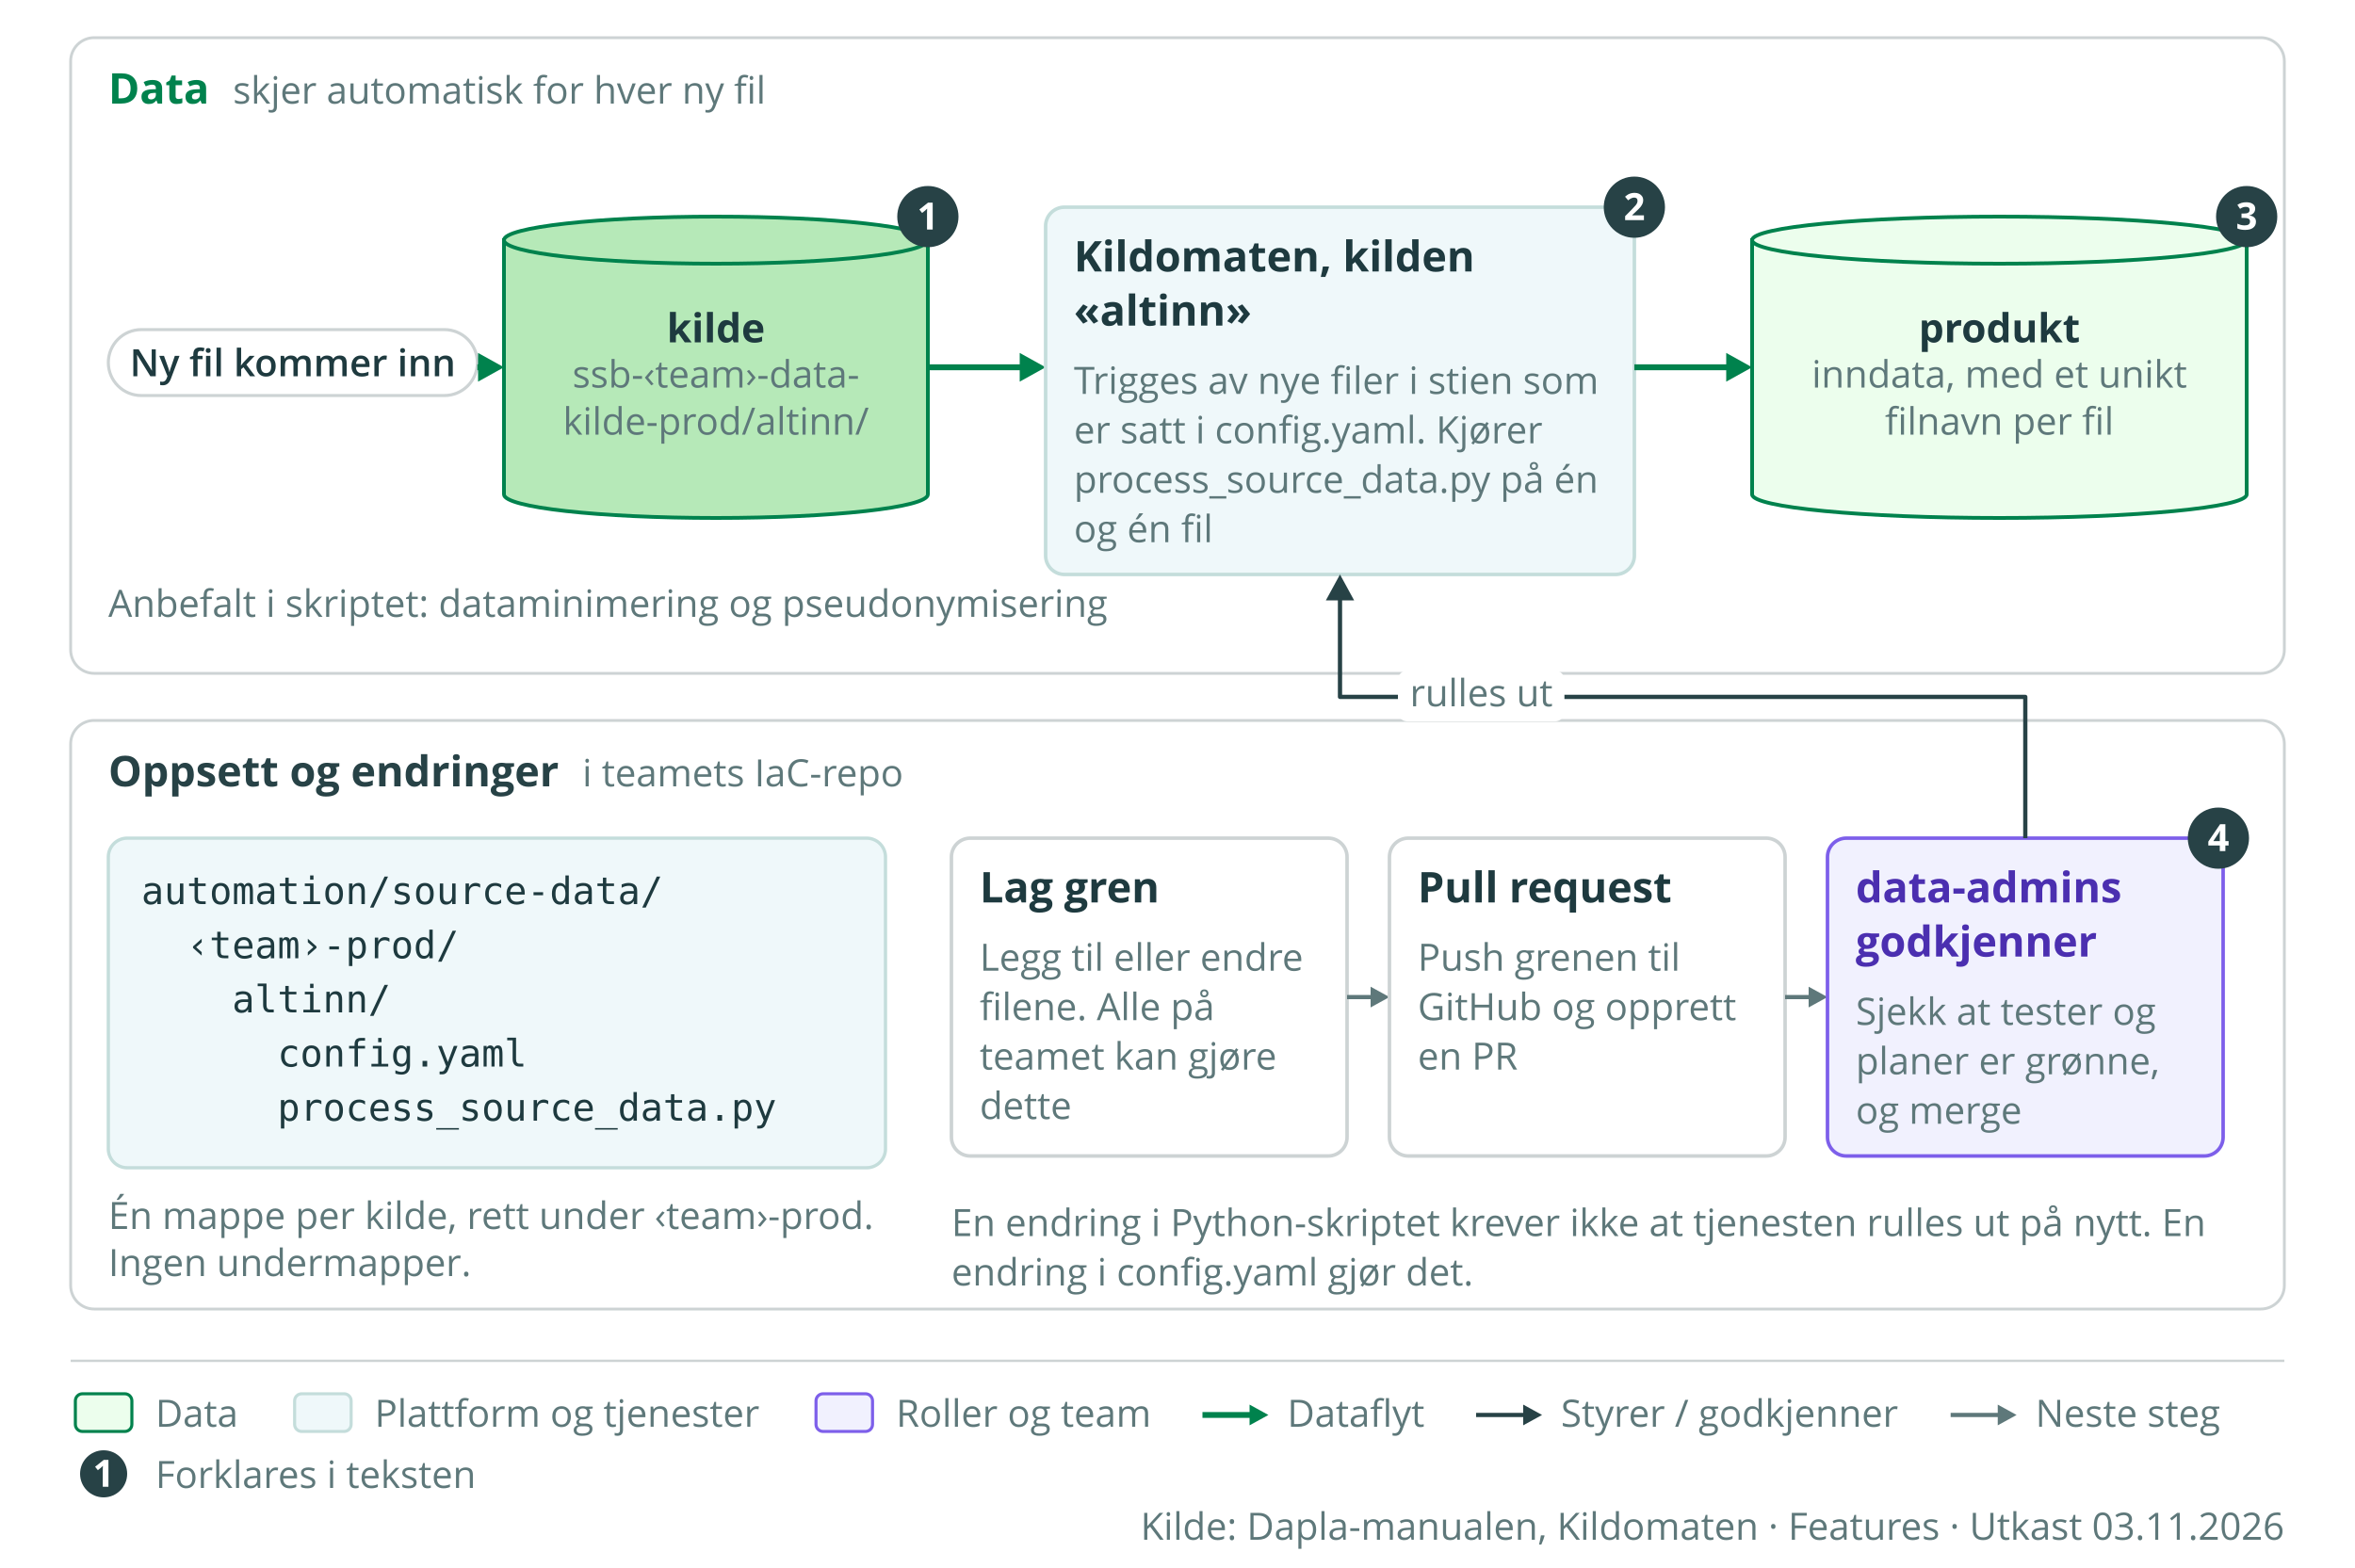
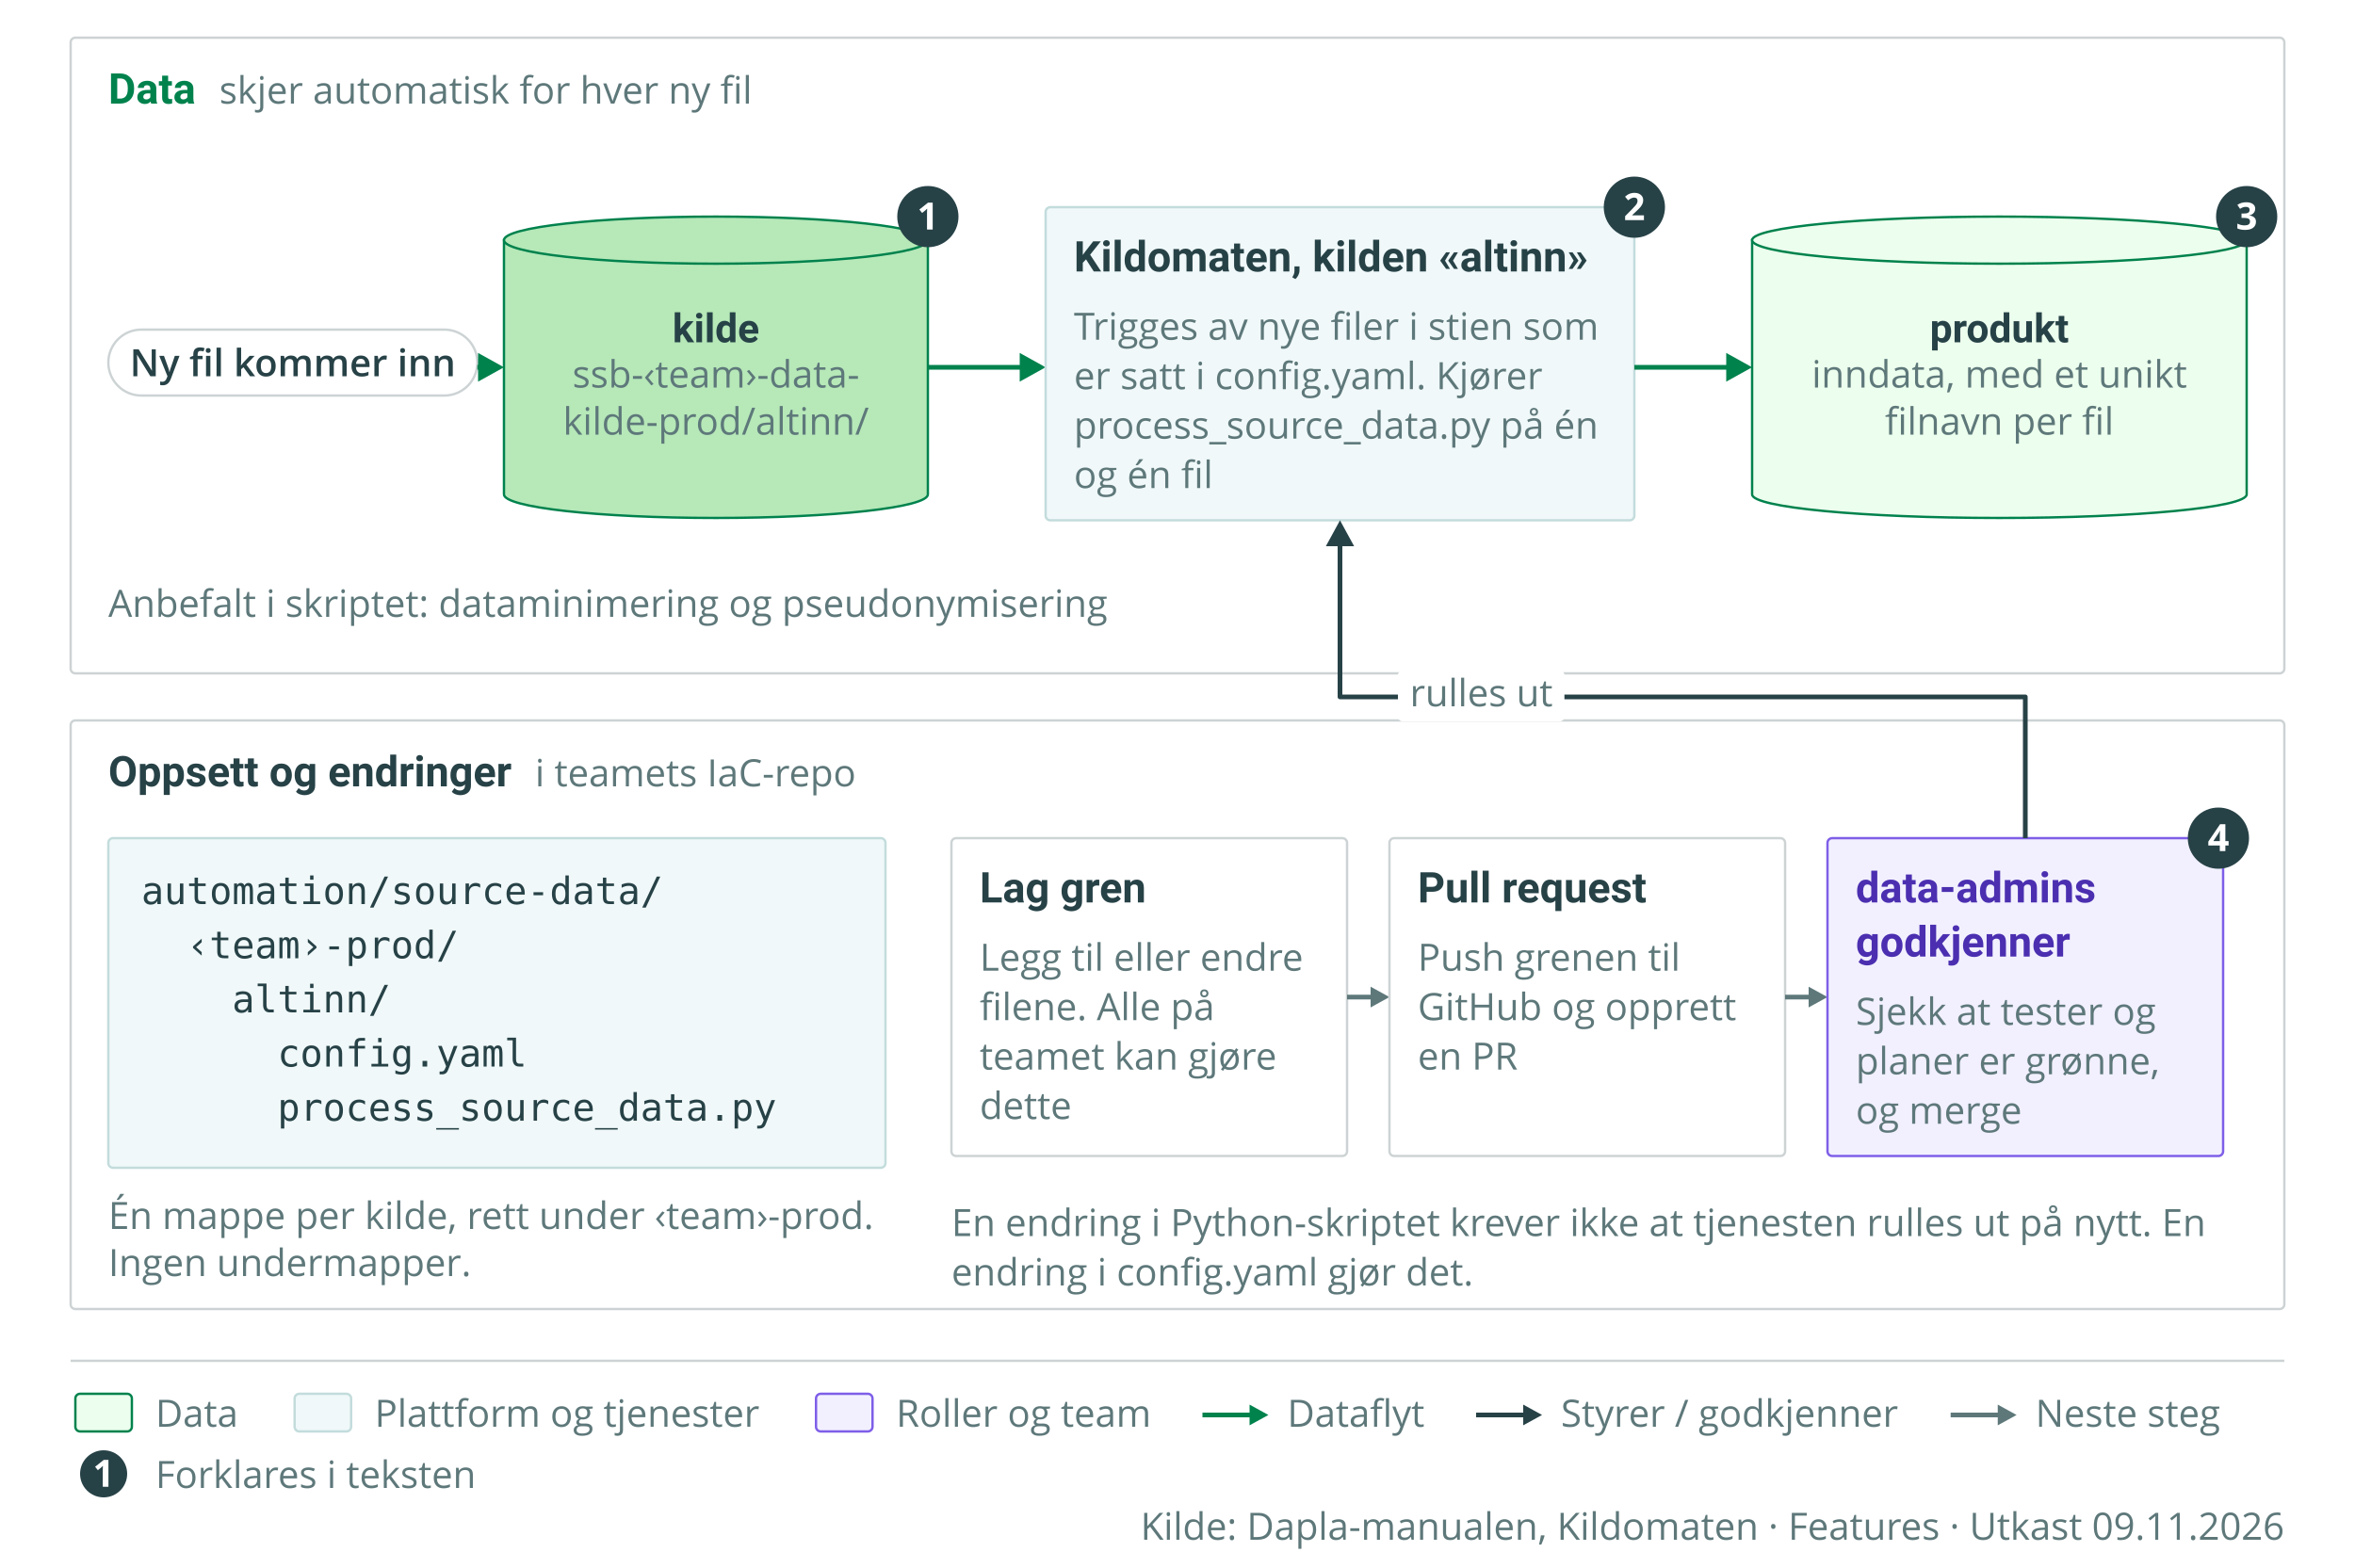
<svg xmlns="http://www.w3.org/2000/svg" viewBox="0 0 1000 666" width="1000" height="666">
  <rect x="0" y="0" width="1000" height="666" fill="#ffffff" />
-   <rect x="30.0" y="16.0" width="940.0" height="270.0" rx="10" fill="#ffffff" stroke="#cdd3d4" stroke-width="1.2" />
-   <text x="46.0" y="44.0" font-family="Open Sans, Segoe UI, Arial, sans-serif" font-size="18" font-weight="700" fill="#00824d" text-anchor="start">Data</text>
-   <text x="98.9" y="44.0" font-family="Open Sans, Segoe UI, Arial, sans-serif" font-size="16" font-weight="400" fill="#5e787a" text-anchor="start">skjer automatisk for hver ny fil</text>
-   <rect x="46.0" y="140.0" width="156.7" height="28.0" rx="14.0" fill="#ffffff" stroke="#cdd3d4" stroke-width="1.3" />
-   <text x="124.3" y="159.8" font-family="Open Sans, Segoe UI, Arial, sans-serif" font-size="16" font-weight="600" fill="#1e3a3f" text-anchor="middle">Ny fil kommer inn</text>
-   <polyline points="202.7,156.0 205.2,156.0" fill="none" stroke="#00824d" stroke-width="2.5" stroke-linejoin="round" />
+   <rect x="30.0" y="16.0" width="940.0" height="270.0" rx="2" fill="#ffffff" stroke="#cdd3d4" stroke-width="1" />
+   <text x="46.0" y="44.0" font-family="Roboto, Arial, sans-serif" font-size="18" font-weight="700" fill="#00824d" text-anchor="start">Data</text>
+   <text x="93.1" y="44.0" font-family="Open Sans, Segoe UI, Arial, sans-serif" font-size="16" font-weight="400" fill="#5e787a" text-anchor="start">skjer automatisk for hver ny fil</text>
+   <rect x="46.0" y="140.0" width="156.7" height="28.0" rx="14.0" fill="#ffffff" stroke="#cdd3d4" stroke-width="1" />
+   <text x="124.3" y="159.8" font-family="Open Sans, Segoe UI, Arial, sans-serif" font-size="16" font-weight="600" fill="#274247" text-anchor="middle">Ny fil kommer inn</text>
+   <polyline points="202.7,156.0 205.2,156.0" fill="none" stroke="#00824d" stroke-width="2" stroke-linejoin="round" />
  <polygon points="214.0,156.0 203.0,149.9 203.0,162.1" fill="#00824d" stroke="none" stroke-width="1" />
-   <path d="M214,102 L214,210 A90.0,10 0 0 0 394,210 L394,102 Z" fill="#b6e9b8" stroke="#00824d" stroke-width="1.6" />
-   <ellipse cx="304.0" cy="102.0" rx="90.0" ry="10.0" fill="#b6e9b8" stroke="#00824d" stroke-width="1.6" />
-   <text x="304.0" y="145.4" font-family="Open Sans, Segoe UI, Arial, sans-serif" font-size="17" font-weight="700" fill="#1e3a3f" text-anchor="middle">kilde</text>
+   <path d="M214,102 L214,210 A90.0,10 0 0 0 394,210 L394,102 Z" fill="#b6e8b8" stroke="#00824d" stroke-width="1" />
+   <ellipse cx="304.0" cy="102.0" rx="90.0" ry="10.0" fill="#b6e8b8" stroke="#00824d" stroke-width="1" />
+   <text x="304.0" y="145.4" font-family="Roboto, Arial, sans-serif" font-size="17" font-weight="700" fill="#274247" text-anchor="middle">kilde</text>
  <text x="304.0" y="164.6" font-family="Open Sans, Segoe UI, Arial, sans-serif" font-size="16" font-weight="400" fill="#5e787a" text-anchor="middle">ssb-‹team›-data-</text>
  <text x="304.0" y="184.6" font-family="Open Sans, Segoe UI, Arial, sans-serif" font-size="16" font-weight="400" fill="#5e787a" text-anchor="middle">kilde-prod/altinn/</text>
-   <circle cx="394.0" cy="92.0" r="13" fill="#274246" />
+   <circle cx="394.0" cy="92.0" r="13" fill="#274247" />
  <text x="394.0" y="97.5" font-family="Open Sans, Segoe UI, Arial, sans-serif" font-size="16" font-weight="700" fill="#ffffff" text-anchor="middle">1</text>
-   <polyline points="394.0,156.0 435.2,156.0" fill="none" stroke="#00824d" stroke-width="2.5" stroke-linejoin="round" />
+   <polyline points="394.0,156.0 435.2,156.0" fill="none" stroke="#00824d" stroke-width="2" stroke-linejoin="round" />
  <polygon points="444.0,156.0 433.0,149.9 433.0,162.1" fill="#00824d" stroke="none" stroke-width="1" />
-   <rect x="444.0" y="88.0" width="250.0" height="156.0" rx="8" fill="#eff8fa" stroke="#c4dddb" stroke-width="1.5" />
-   <text x="456.0" y="115.3" font-family="Open Sans, Segoe UI, Arial, sans-serif" font-size="18" font-weight="700" fill="#1e3a3f" text-anchor="start">Kildomaten, kilden</text>
-   <text x="456.0" y="138.3" font-family="Open Sans, Segoe UI, Arial, sans-serif" font-size="18" font-weight="700" fill="#1e3a3f" text-anchor="start">«altinn»</text>
-   <text x="456.0" y="167.3" font-family="Open Sans, Segoe UI, Arial, sans-serif" font-size="16" font-weight="400" fill="#5e787a" text-anchor="start">Trigges av nye filer i stien som</text>
-   <text x="456.0" y="188.3" font-family="Open Sans, Segoe UI, Arial, sans-serif" font-size="16" font-weight="400" fill="#5e787a" text-anchor="start">er satt i config.yaml. Kjører</text>
-   <text x="456.0" y="209.3" font-family="Open Sans, Segoe UI, Arial, sans-serif" font-size="16" font-weight="400" fill="#5e787a" text-anchor="start">process_source_data.py på én</text>
-   <text x="456.0" y="230.3" font-family="Open Sans, Segoe UI, Arial, sans-serif" font-size="16" font-weight="400" fill="#5e787a" text-anchor="start">og én fil</text>
-   <circle cx="694.0" cy="88.0" r="13" fill="#274246" />
+   <rect x="444.0" y="88.0" width="250.0" height="133.0" rx="2" fill="#f0f8f9" stroke="#c3dcdc" stroke-width="1" />
+   <text x="456.0" y="115.3" font-family="Roboto, Arial, sans-serif" font-size="18" font-weight="700" fill="#274247" text-anchor="start">Kildomaten, kilden «altinn»</text>
+   <text x="456.0" y="144.3" font-family="Open Sans, Segoe UI, Arial, sans-serif" font-size="16" font-weight="400" fill="#5e787a" text-anchor="start">Trigges av nye filer i stien som</text>
+   <text x="456.0" y="165.3" font-family="Open Sans, Segoe UI, Arial, sans-serif" font-size="16" font-weight="400" fill="#5e787a" text-anchor="start">er satt i config.yaml. Kjører</text>
+   <text x="456.0" y="186.3" font-family="Open Sans, Segoe UI, Arial, sans-serif" font-size="16" font-weight="400" fill="#5e787a" text-anchor="start">process_source_data.py på én</text>
+   <text x="456.0" y="207.3" font-family="Open Sans, Segoe UI, Arial, sans-serif" font-size="16" font-weight="400" fill="#5e787a" text-anchor="start">og én fil</text>
+   <circle cx="694.0" cy="88.0" r="13" fill="#274247" />
  <text x="694.0" y="93.5" font-family="Open Sans, Segoe UI, Arial, sans-serif" font-size="16" font-weight="700" fill="#ffffff" text-anchor="middle">2</text>
-   <polyline points="694.0,156.0 735.2,156.0" fill="none" stroke="#00824d" stroke-width="2.5" stroke-linejoin="round" />
+   <polyline points="694.0,156.0 735.2,156.0" fill="none" stroke="#00824d" stroke-width="2" stroke-linejoin="round" />
  <polygon points="744.0,156.0 733.0,149.9 733.0,162.1" fill="#00824d" stroke="none" stroke-width="1" />
-   <path d="M744,102 L744,210 A105.0,10 0 0 0 954,210 L954,102 Z" fill="#ecfeed" stroke="#00824d" stroke-width="1.6" />
-   <ellipse cx="849.0" cy="102.0" rx="105.0" ry="10.0" fill="#ecfeed" stroke="#00824d" stroke-width="1.6" />
-   <text x="849.0" y="145.4" font-family="Open Sans, Segoe UI, Arial, sans-serif" font-size="17" font-weight="700" fill="#1e3a3f" text-anchor="middle">produkt</text>
+   <path d="M744,102 L744,210 A105.0,10 0 0 0 954,210 L954,102 Z" fill="#ecfeed" stroke="#00824d" stroke-width="1" />
+   <ellipse cx="849.0" cy="102.0" rx="105.0" ry="10.0" fill="#ecfeed" stroke="#00824d" stroke-width="1" />
+   <text x="849.0" y="145.4" font-family="Roboto, Arial, sans-serif" font-size="17" font-weight="700" fill="#274247" text-anchor="middle">produkt</text>
  <text x="849.0" y="164.6" font-family="Open Sans, Segoe UI, Arial, sans-serif" font-size="16" font-weight="400" fill="#5e787a" text-anchor="middle">inndata, med et unikt</text>
  <text x="849.0" y="184.6" font-family="Open Sans, Segoe UI, Arial, sans-serif" font-size="16" font-weight="400" fill="#5e787a" text-anchor="middle">filnavn per fil</text>
-   <circle cx="954.0" cy="92.0" r="13" fill="#274246" />
+   <circle cx="954.0" cy="92.0" r="13" fill="#274247" />
  <text x="954.0" y="97.5" font-family="Open Sans, Segoe UI, Arial, sans-serif" font-size="16" font-weight="700" fill="#ffffff" text-anchor="middle">3</text>
  <text x="46.0" y="262.0" font-family="Open Sans, Segoe UI, Arial, sans-serif" font-size="16" font-weight="400" fill="#5e787a" text-anchor="start">Anbefalt i skriptet: dataminimering og pseudonymisering</text>
-   <rect x="30.0" y="306.0" width="940.0" height="250.0" rx="10" fill="#ffffff" stroke="#cdd3d4" stroke-width="1.2" />
-   <text x="46.0" y="334.0" font-family="Open Sans, Segoe UI, Arial, sans-serif" font-size="18" font-weight="700" fill="#274246" text-anchor="start">Oppsett og endringer</text>
-   <text x="247.3" y="334.0" font-family="Open Sans, Segoe UI, Arial, sans-serif" font-size="16" font-weight="400" fill="#5e787a" text-anchor="start">i teamets IaC-repo</text>
-   <rect x="46.0" y="356.0" width="330.0" height="140.0" rx="8" fill="#eff8fa" stroke="#c4dddb" stroke-width="1.4" />
-   <text x="60.0" y="384.0" font-family="DejaVu Sans Mono, Consolas, monospace" font-size="16" font-weight="400" fill="#1e3a3f" text-anchor="start">automation/source-data/</text>
-   <text xml:space="preserve" x="60.0" y="407.0" font-family="DejaVu Sans Mono, Consolas, monospace" font-size="16" font-weight="400" fill="#1e3a3f" text-anchor="start">  ‹team›-prod/</text>
-   <text xml:space="preserve" x="60.0" y="430.0" font-family="DejaVu Sans Mono, Consolas, monospace" font-size="16" font-weight="400" fill="#1e3a3f" text-anchor="start">    altinn/</text>
-   <text xml:space="preserve" x="60.0" y="453.0" font-family="DejaVu Sans Mono, Consolas, monospace" font-size="16" font-weight="400" fill="#1e3a3f" text-anchor="start">      config.yaml</text>
-   <text xml:space="preserve" x="60.0" y="476.0" font-family="DejaVu Sans Mono, Consolas, monospace" font-size="16" font-weight="400" fill="#1e3a3f" text-anchor="start">      process_source_data.py</text>
+   <rect x="30.0" y="306.0" width="940.0" height="250.0" rx="2" fill="#ffffff" stroke="#cdd3d4" stroke-width="1" />
+   <text x="46.0" y="334.0" font-family="Roboto, Arial, sans-serif" font-size="18" font-weight="700" fill="#274247" text-anchor="start">Oppsett og endringer</text>
+   <text x="227.2" y="334.0" font-family="Open Sans, Segoe UI, Arial, sans-serif" font-size="16" font-weight="400" fill="#5e787a" text-anchor="start">i teamets IaC-repo</text>
+   <rect x="46.0" y="356.0" width="330.0" height="140.0" rx="2" fill="#f0f8f9" stroke="#c3dcdc" stroke-width="1" />
+   <text x="60.0" y="384.0" font-family="DejaVu Sans Mono, Consolas, monospace" font-size="16" font-weight="400" fill="#274247" text-anchor="start">automation/source-data/</text>
+   <text xml:space="preserve" x="60.0" y="407.0" font-family="DejaVu Sans Mono, Consolas, monospace" font-size="16" font-weight="400" fill="#274247" text-anchor="start">  ‹team›-prod/</text>
+   <text xml:space="preserve" x="60.0" y="430.0" font-family="DejaVu Sans Mono, Consolas, monospace" font-size="16" font-weight="400" fill="#274247" text-anchor="start">    altinn/</text>
+   <text xml:space="preserve" x="60.0" y="453.0" font-family="DejaVu Sans Mono, Consolas, monospace" font-size="16" font-weight="400" fill="#274247" text-anchor="start">      config.yaml</text>
+   <text xml:space="preserve" x="60.0" y="476.0" font-family="DejaVu Sans Mono, Consolas, monospace" font-size="16" font-weight="400" fill="#274247" text-anchor="start">      process_source_data.py</text>
  <text x="46.0" y="522.0" font-family="Open Sans, Segoe UI, Arial, sans-serif" font-size="16" font-weight="400" fill="#5e787a" text-anchor="start">Én mappe per kilde, rett under ‹team›-prod.</text>
  <text x="46.0" y="542.0" font-family="Open Sans, Segoe UI, Arial, sans-serif" font-size="16" font-weight="400" fill="#5e787a" text-anchor="start">Ingen undermapper.</text>
-   <rect x="404.0" y="356.0" width="168.0" height="135.0" rx="8" fill="#ffffff" stroke="#cdd3d4" stroke-width="1.5" />
-   <text x="416.0" y="383.3" font-family="Open Sans, Segoe UI, Arial, sans-serif" font-size="18" font-weight="700" fill="#1e3a3f" text-anchor="start">Lag gren</text>
+   <rect x="404.0" y="356.0" width="168.0" height="135.0" rx="2" fill="#ffffff" stroke="#cdd3d4" stroke-width="1" />
+   <text x="416.0" y="383.3" font-family="Roboto, Arial, sans-serif" font-size="18" font-weight="700" fill="#274247" text-anchor="start">Lag gren</text>
  <text x="416.0" y="412.3" font-family="Open Sans, Segoe UI, Arial, sans-serif" font-size="16" font-weight="400" fill="#5e787a" text-anchor="start">Legg til eller endre</text>
  <text x="416.0" y="433.3" font-family="Open Sans, Segoe UI, Arial, sans-serif" font-size="16" font-weight="400" fill="#5e787a" text-anchor="start">filene. Alle på</text>
  <text x="416.0" y="454.3" font-family="Open Sans, Segoe UI, Arial, sans-serif" font-size="16" font-weight="400" fill="#5e787a" text-anchor="start">teamet kan gjøre</text>
  <text x="416.0" y="475.3" font-family="Open Sans, Segoe UI, Arial, sans-serif" font-size="16" font-weight="400" fill="#5e787a" text-anchor="start">dette</text>
-   <polyline points="572.0,423.5 583.6,423.5" fill="none" stroke="#5e787a" stroke-width="1.8" stroke-linejoin="round" />
+   <polyline points="572.0,423.5 583.6,423.5" fill="none" stroke="#5e787a" stroke-width="2" stroke-linejoin="round" />
  <polygon points="590.0,423.5 582.0,419.1 582.0,427.9" fill="#5e787a" stroke="none" stroke-width="1" />
-   <rect x="590.0" y="356.0" width="168.0" height="135.0" rx="8" fill="#ffffff" stroke="#cdd3d4" stroke-width="1.5" />
-   <text x="602.0" y="383.3" font-family="Open Sans, Segoe UI, Arial, sans-serif" font-size="18" font-weight="700" fill="#1e3a3f" text-anchor="start">Pull request</text>
+   <rect x="590.0" y="356.0" width="168.0" height="135.0" rx="2" fill="#ffffff" stroke="#cdd3d4" stroke-width="1" />
+   <text x="602.0" y="383.3" font-family="Roboto, Arial, sans-serif" font-size="18" font-weight="700" fill="#274247" text-anchor="start">Pull request</text>
  <text x="602.0" y="412.3" font-family="Open Sans, Segoe UI, Arial, sans-serif" font-size="16" font-weight="400" fill="#5e787a" text-anchor="start">Push grenen til</text>
  <text x="602.0" y="433.3" font-family="Open Sans, Segoe UI, Arial, sans-serif" font-size="16" font-weight="400" fill="#5e787a" text-anchor="start">GitHub og opprett</text>
  <text x="602.0" y="454.3" font-family="Open Sans, Segoe UI, Arial, sans-serif" font-size="16" font-weight="400" fill="#5e787a" text-anchor="start">en PR</text>
-   <polyline points="758.0,423.5 769.6,423.5" fill="none" stroke="#5e787a" stroke-width="1.8" stroke-linejoin="round" />
+   <polyline points="758.0,423.5 769.6,423.5" fill="none" stroke="#5e787a" stroke-width="2" stroke-linejoin="round" />
  <polygon points="776.0,423.5 768.0,419.1 768.0,427.9" fill="#5e787a" stroke="none" stroke-width="1" />
-   <rect x="776.0" y="356.0" width="168.0" height="135.0" rx="8" fill="#f1f1fe" stroke="#7d5fea" stroke-width="1.5" />
-   <text x="788.0" y="383.3" font-family="Open Sans, Segoe UI, Arial, sans-serif" font-size="18" font-weight="700" fill="#4b2fb0" text-anchor="start">data-admins</text>
-   <text x="788.0" y="406.3" font-family="Open Sans, Segoe UI, Arial, sans-serif" font-size="18" font-weight="700" fill="#4b2fb0" text-anchor="start">godkjenner</text>
+   <rect x="776.0" y="356.0" width="168.0" height="135.0" rx="2" fill="#f2f0ff" stroke="#7e5ee8" stroke-width="1" />
+   <text x="788.0" y="383.3" font-family="Roboto, Arial, sans-serif" font-size="18" font-weight="700" fill="#4b2fb0" text-anchor="start">data-admins</text>
+   <text x="788.0" y="406.3" font-family="Roboto, Arial, sans-serif" font-size="18" font-weight="700" fill="#4b2fb0" text-anchor="start">godkjenner</text>
  <text x="788.0" y="435.3" font-family="Open Sans, Segoe UI, Arial, sans-serif" font-size="16" font-weight="400" fill="#5e787a" text-anchor="start">Sjekk at tester og</text>
  <text x="788.0" y="456.3" font-family="Open Sans, Segoe UI, Arial, sans-serif" font-size="16" font-weight="400" fill="#5e787a" text-anchor="start">planer er grønne,</text>
  <text x="788.0" y="477.3" font-family="Open Sans, Segoe UI, Arial, sans-serif" font-size="16" font-weight="400" fill="#5e787a" text-anchor="start">og merge</text>
-   <circle cx="942.0" cy="356.0" r="13" fill="#274246" />
+   <circle cx="942.0" cy="356.0" r="13" fill="#274247" />
  <text x="942.0" y="361.5" font-family="Open Sans, Segoe UI, Arial, sans-serif" font-size="16" font-weight="700" fill="#ffffff" text-anchor="middle">4</text>
-   <polyline points="860.0,356.0 860.0,296.0 569.0,296.0 569.0,252.8" fill="none" stroke="#274246" stroke-width="1.8" stroke-linejoin="round" />
-   <polygon points="569.0,244.0 563.0,255.0 575.0,255.0" fill="#274246" stroke="none" stroke-width="1" />
-   <rect x="593.6" y="284.8" width="70.7" height="21.6" rx="4" fill="#ffffff" stroke="none" stroke-width="1.5" />
+   <polyline points="860.0,356.0 860.0,296.0 569.0,296.0 569.0,229.8" fill="none" stroke="#274247" stroke-width="2" stroke-linejoin="round" />
+   <polygon points="569.0,221.0 563.0,232.0 575.0,232.0" fill="#274247" stroke="none" stroke-width="1" />
+   <rect x="593.6" y="284.8" width="70.7" height="21.6" rx="2" fill="#ffffff" stroke="none" stroke-width="1" />
  <text x="629.0" y="300.0" font-family="Open Sans, Segoe UI, Arial, sans-serif" font-size="16" font-weight="400" fill="#5e787a" text-anchor="middle">rulles ut</text>
  <text x="404.0" y="525.0" font-family="Open Sans, Segoe UI, Arial, sans-serif" font-size="16" font-weight="400" fill="#5e787a" text-anchor="start">En endring i Python-skriptet krever ikke at tjenesten rulles ut på nytt. En</text>
  <text x="404.0" y="546.0" font-family="Open Sans, Segoe UI, Arial, sans-serif" font-size="16" font-weight="400" fill="#5e787a" text-anchor="start">endring i config.yaml gjør det.</text>
  <line x1="30.0" y1="578.0" x2="970.0" y2="578.0" stroke="#cdd3d4" stroke-width="1" />
-   <rect x="32.0" y="592.0" width="24.0" height="16.0" rx="3" fill="#ecfeed" stroke="#00824d" stroke-width="1.3" />
+   <rect x="32.0" y="592.0" width="24.0" height="16.0" rx="2" fill="#ecfeed" stroke="#00824d" stroke-width="1" />
  <text x="66.0" y="606.0" font-family="Open Sans, Segoe UI, Arial, sans-serif" font-size="16" font-weight="400" fill="#5e787a" text-anchor="start">Data</text>
-   <rect x="125.1" y="592.0" width="24.0" height="16.0" rx="3" fill="#eff8fa" stroke="#c4dddb" stroke-width="1.3" />
+   <rect x="125.1" y="592.0" width="24.0" height="16.0" rx="2" fill="#f0f8f9" stroke="#c3dcdc" stroke-width="1" />
  <text x="159.1" y="606.0" font-family="Open Sans, Segoe UI, Arial, sans-serif" font-size="16" font-weight="400" fill="#5e787a" text-anchor="start">Plattform og tjenester</text>
-   <rect x="346.5" y="592.0" width="24.0" height="16.0" rx="3" fill="#f1f1fe" stroke="#7d5fea" stroke-width="1.3" />
+   <rect x="346.5" y="592.0" width="24.0" height="16.0" rx="2" fill="#f2f0ff" stroke="#7e5ee8" stroke-width="1" />
  <text x="380.5" y="606.0" font-family="Open Sans, Segoe UI, Arial, sans-serif" font-size="16" font-weight="400" fill="#5e787a" text-anchor="start">Roller og team</text>
-   <polyline points="510.6,601.0 532.2,601.0" fill="none" stroke="#00824d" stroke-width="2.5" stroke-linejoin="round" />
+   <polyline points="510.6,601.0 532.2,601.0" fill="none" stroke="#00824d" stroke-width="2" stroke-linejoin="round" />
  <polygon points="538.6,601.0 530.6,596.6 530.6,605.4" fill="#00824d" stroke="none" stroke-width="1" />
  <text x="546.6" y="606.0" font-family="Open Sans, Segoe UI, Arial, sans-serif" font-size="16" font-weight="400" fill="#5e787a" text-anchor="start">Dataflyt</text>
-   <polyline points="626.8,601.0 648.4,601.0" fill="none" stroke="#274246" stroke-width="1.8" stroke-linejoin="round" />
-   <polygon points="654.8,601.0 646.8,596.6 646.8,605.4" fill="#274246" stroke="none" stroke-width="1" />
+   <polyline points="626.8,601.0 648.4,601.0" fill="none" stroke="#274247" stroke-width="2" stroke-linejoin="round" />
+   <polygon points="654.8,601.0 646.8,596.6 646.8,605.4" fill="#274247" stroke="none" stroke-width="1" />
  <text x="662.8" y="606.0" font-family="Open Sans, Segoe UI, Arial, sans-serif" font-size="16" font-weight="400" fill="#5e787a" text-anchor="start">Styrer / godkjenner</text>
-   <polyline points="828.3,601.0 849.9,601.0" fill="none" stroke="#5e787a" stroke-width="1.8" stroke-linejoin="round" />
+   <polyline points="828.3,601.0 849.9,601.0" fill="none" stroke="#5e787a" stroke-width="2" stroke-linejoin="round" />
  <polygon points="856.3,601.0 848.3,596.6 848.3,605.4" fill="#5e787a" stroke="none" stroke-width="1" />
  <text x="864.3" y="606.0" font-family="Open Sans, Segoe UI, Arial, sans-serif" font-size="16" font-weight="400" fill="#5e787a" text-anchor="start">Neste steg</text>
-   <circle cx="44.0" cy="626.0" r="10" fill="#274246" />
+   <circle cx="44.0" cy="626.0" r="10" fill="#274247" />
  <text x="44.0" y="631.5" font-family="Open Sans, Segoe UI, Arial, sans-serif" font-size="16" font-weight="700" fill="#ffffff" text-anchor="middle">1</text>
  <text x="66.0" y="632.0" font-family="Open Sans, Segoe UI, Arial, sans-serif" font-size="16" font-weight="400" fill="#5e787a" text-anchor="start">Forklares i teksten</text>
-   <text x="970.0" y="654.0" font-family="Open Sans, Segoe UI, Arial, sans-serif" font-size="16" font-weight="400" fill="#5e787a" text-anchor="end">Kilde: Dapla-manualen, Kildomaten · Features · Utkast 03.11.2026</text>
+   <text x="970.0" y="654.0" font-family="Open Sans, Segoe UI, Arial, sans-serif" font-size="16" font-weight="400" fill="#5e787a" text-anchor="end">Kilde: Dapla-manualen, Kildomaten · Features · Utkast 09.11.2026</text>
</svg>
